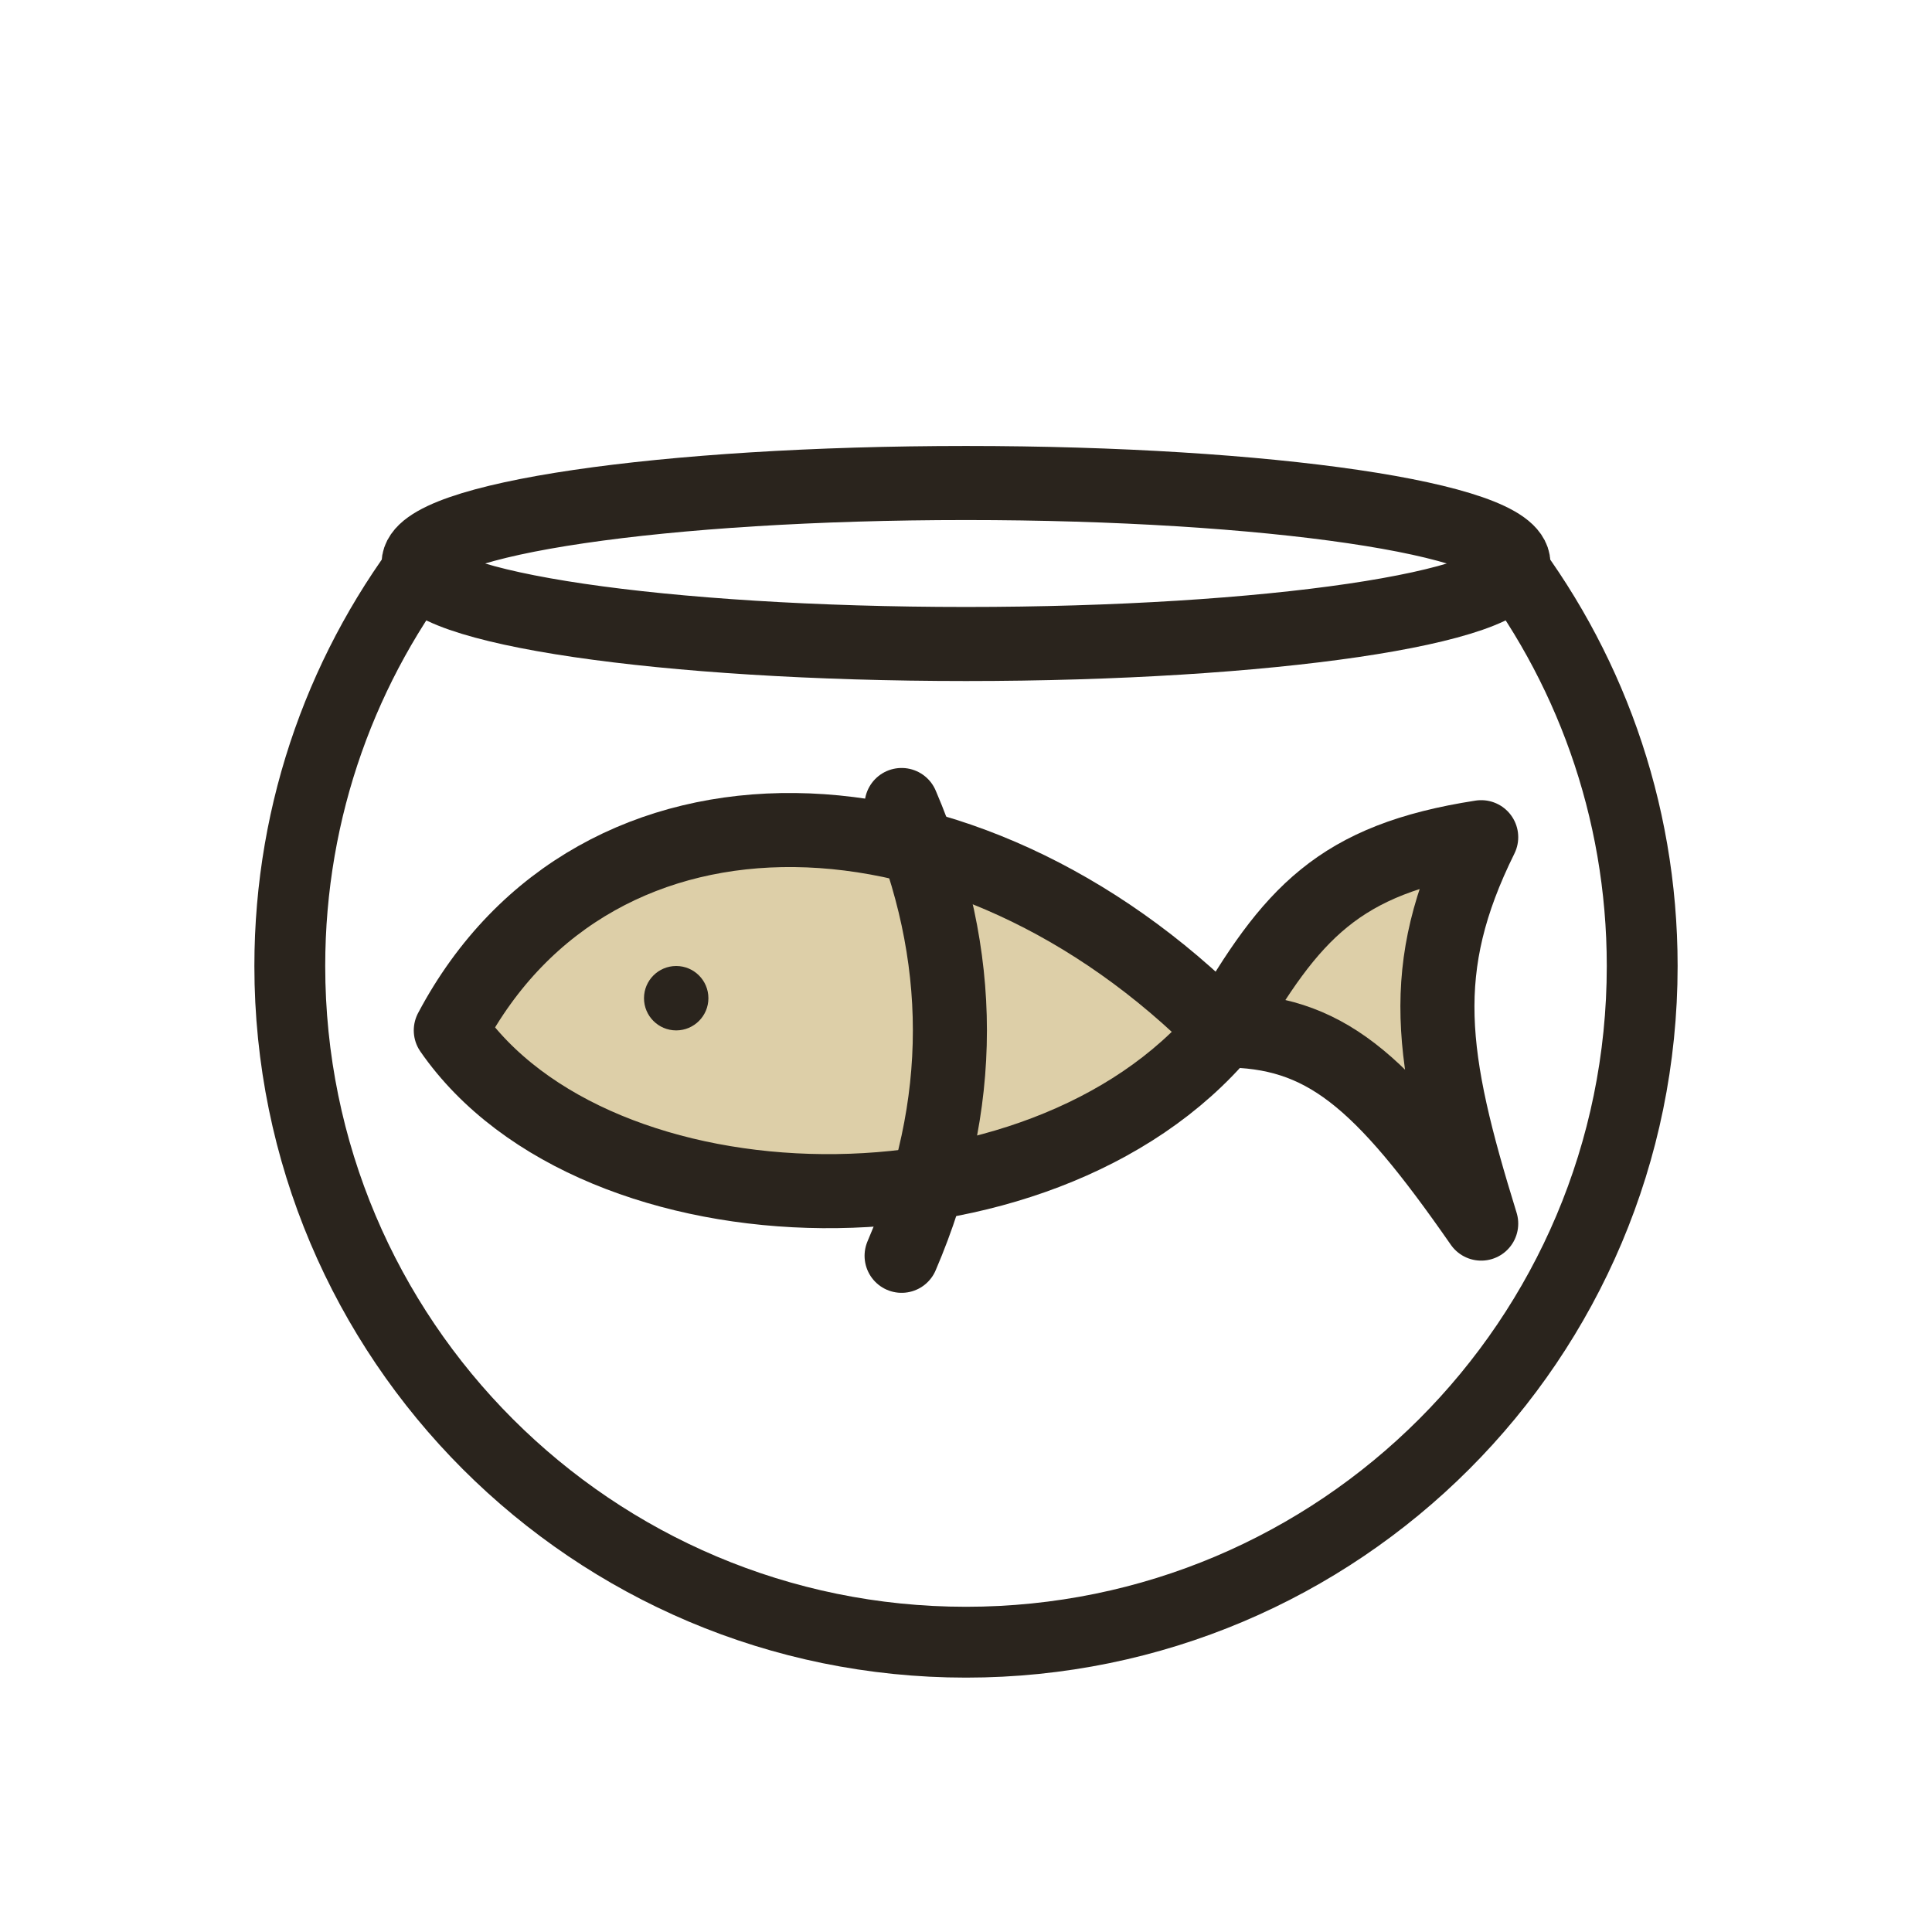
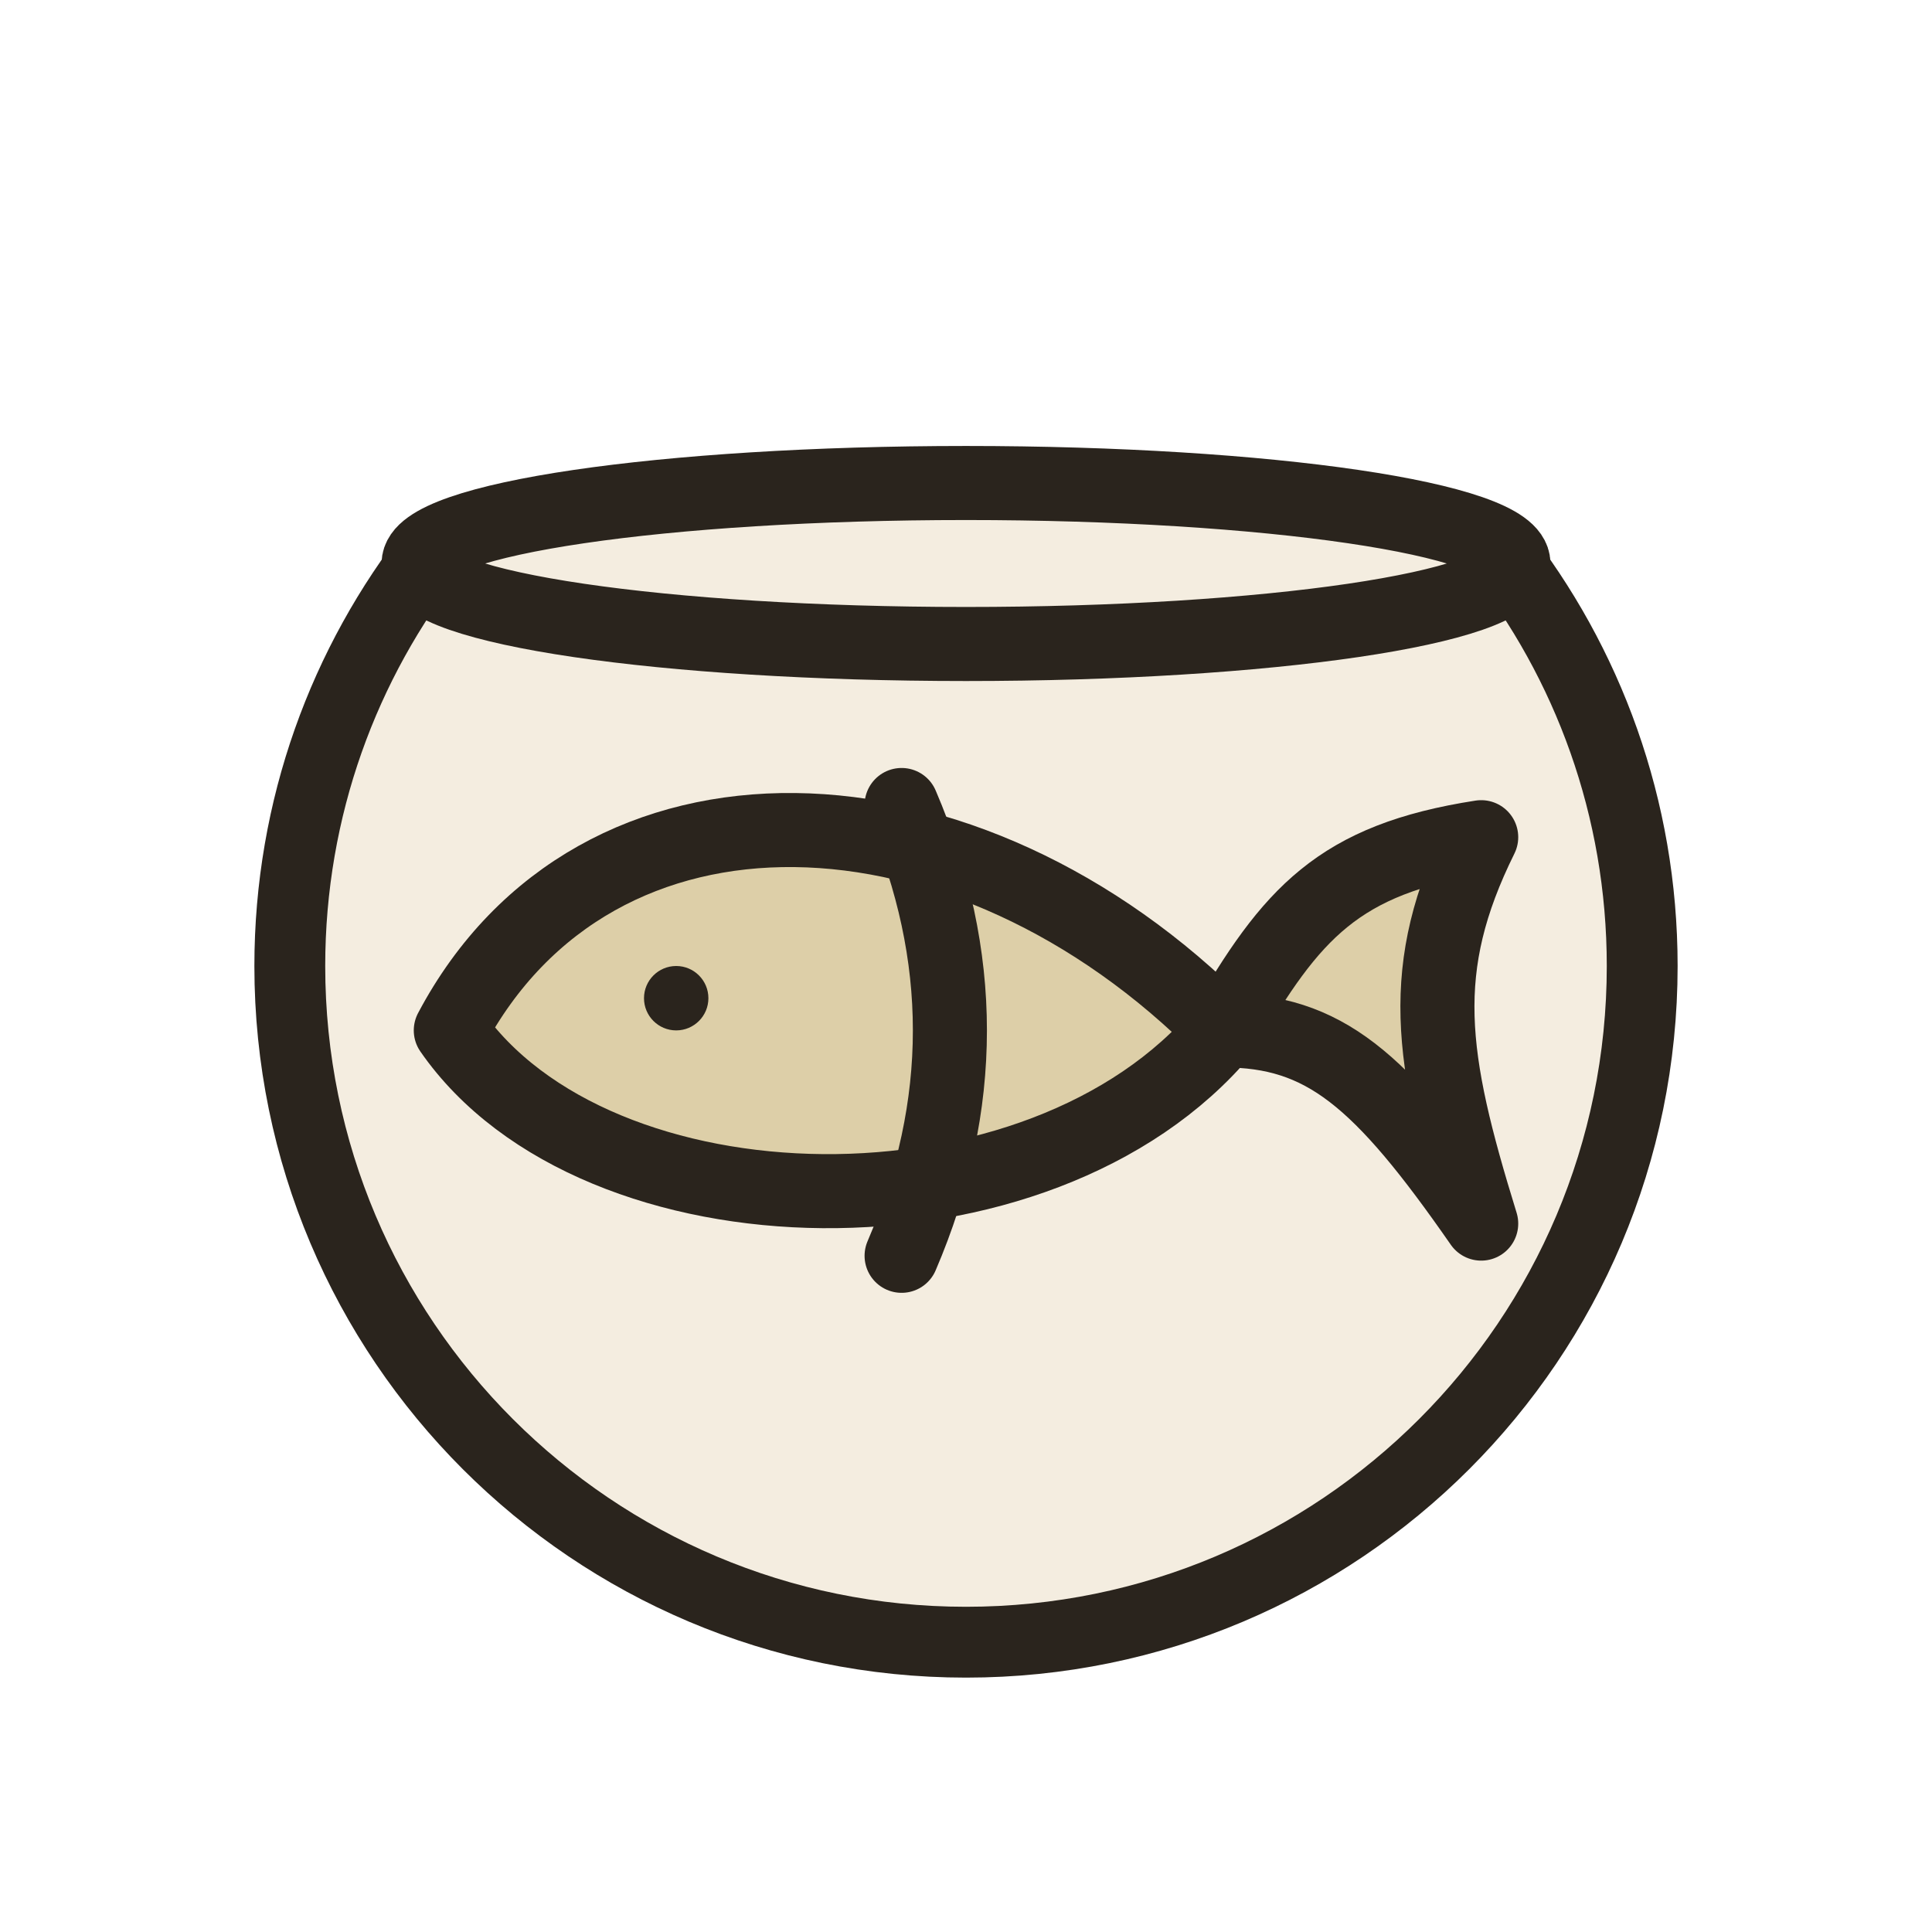
<svg xmlns="http://www.w3.org/2000/svg" width="60" height="60" viewBox="0 0 60 60" fill="none">
+   <path d="M13.5 17.008C10.682 20.583 9 25.095 9 30C9 41.598 18.402 51 30 51C41.598 51 51 41.598 51 30C51 25.095 49.318 20.583 46.5 17.008H13.5Z" fill="#F4EDE0" stroke="#2A241D" stroke-width="2.2" />
  <path d="M14 32C18.5 23.5 30 23.908 38 32C32.309 38.812 18.5 38.5 14 32Z" fill="#DDCFA8" stroke="#2A241D" stroke-width="2.3" stroke-linejoin="round" />
  <path d="M38 32C40.1 28.363 41.564 26.686 46 26C43.986 30.07 44.4 32.824 46 38C42.868 33.492 41.115 32.005 38 32Z" fill="#DDCFA8" stroke="#2A241D" stroke-width="2.3" stroke-linejoin="round" />
  <path d="M21 32C21.552 32 22 31.552 22 31C22 30.448 21.552 30 21 30C20.448 30 20 30.448 20 31C20 31.552 20.448 32 21 32Z" fill="#2A241D" />
-   <path d="M28 25C30 29.667 30 34.333 28 39" stroke="#2A241D" fill="none" stroke-width="2.3" stroke-linecap="round" stroke-linejoin="round" />
-   <path d="M13.5 17.008C10.682 20.583 9 25.095 9 30C9 41.598 18.402 51 30 51C41.598 51 51 41.598 51 30C51 25.095 49.318 20.583 46.5 17.008" stroke="#2A241D" fill="none" stroke-width="2.2" />
-   <ellipse cx="30" cy="17.5" rx="17" ry="2.5" stroke="#2A241D" fill="none" stroke-width="2.3" />
+   <path d="M28 25C30 29.667 30 34.333 28 39" fill="none" stroke="#2A241D" stroke-width="2.3" stroke-linecap="round" stroke-linejoin="round" />
+   <ellipse cx="30" cy="17.5" rx="17" ry="2.5" fill="#F4EDE0" stroke="#2A241D" stroke-width="2.3" />
</svg>
